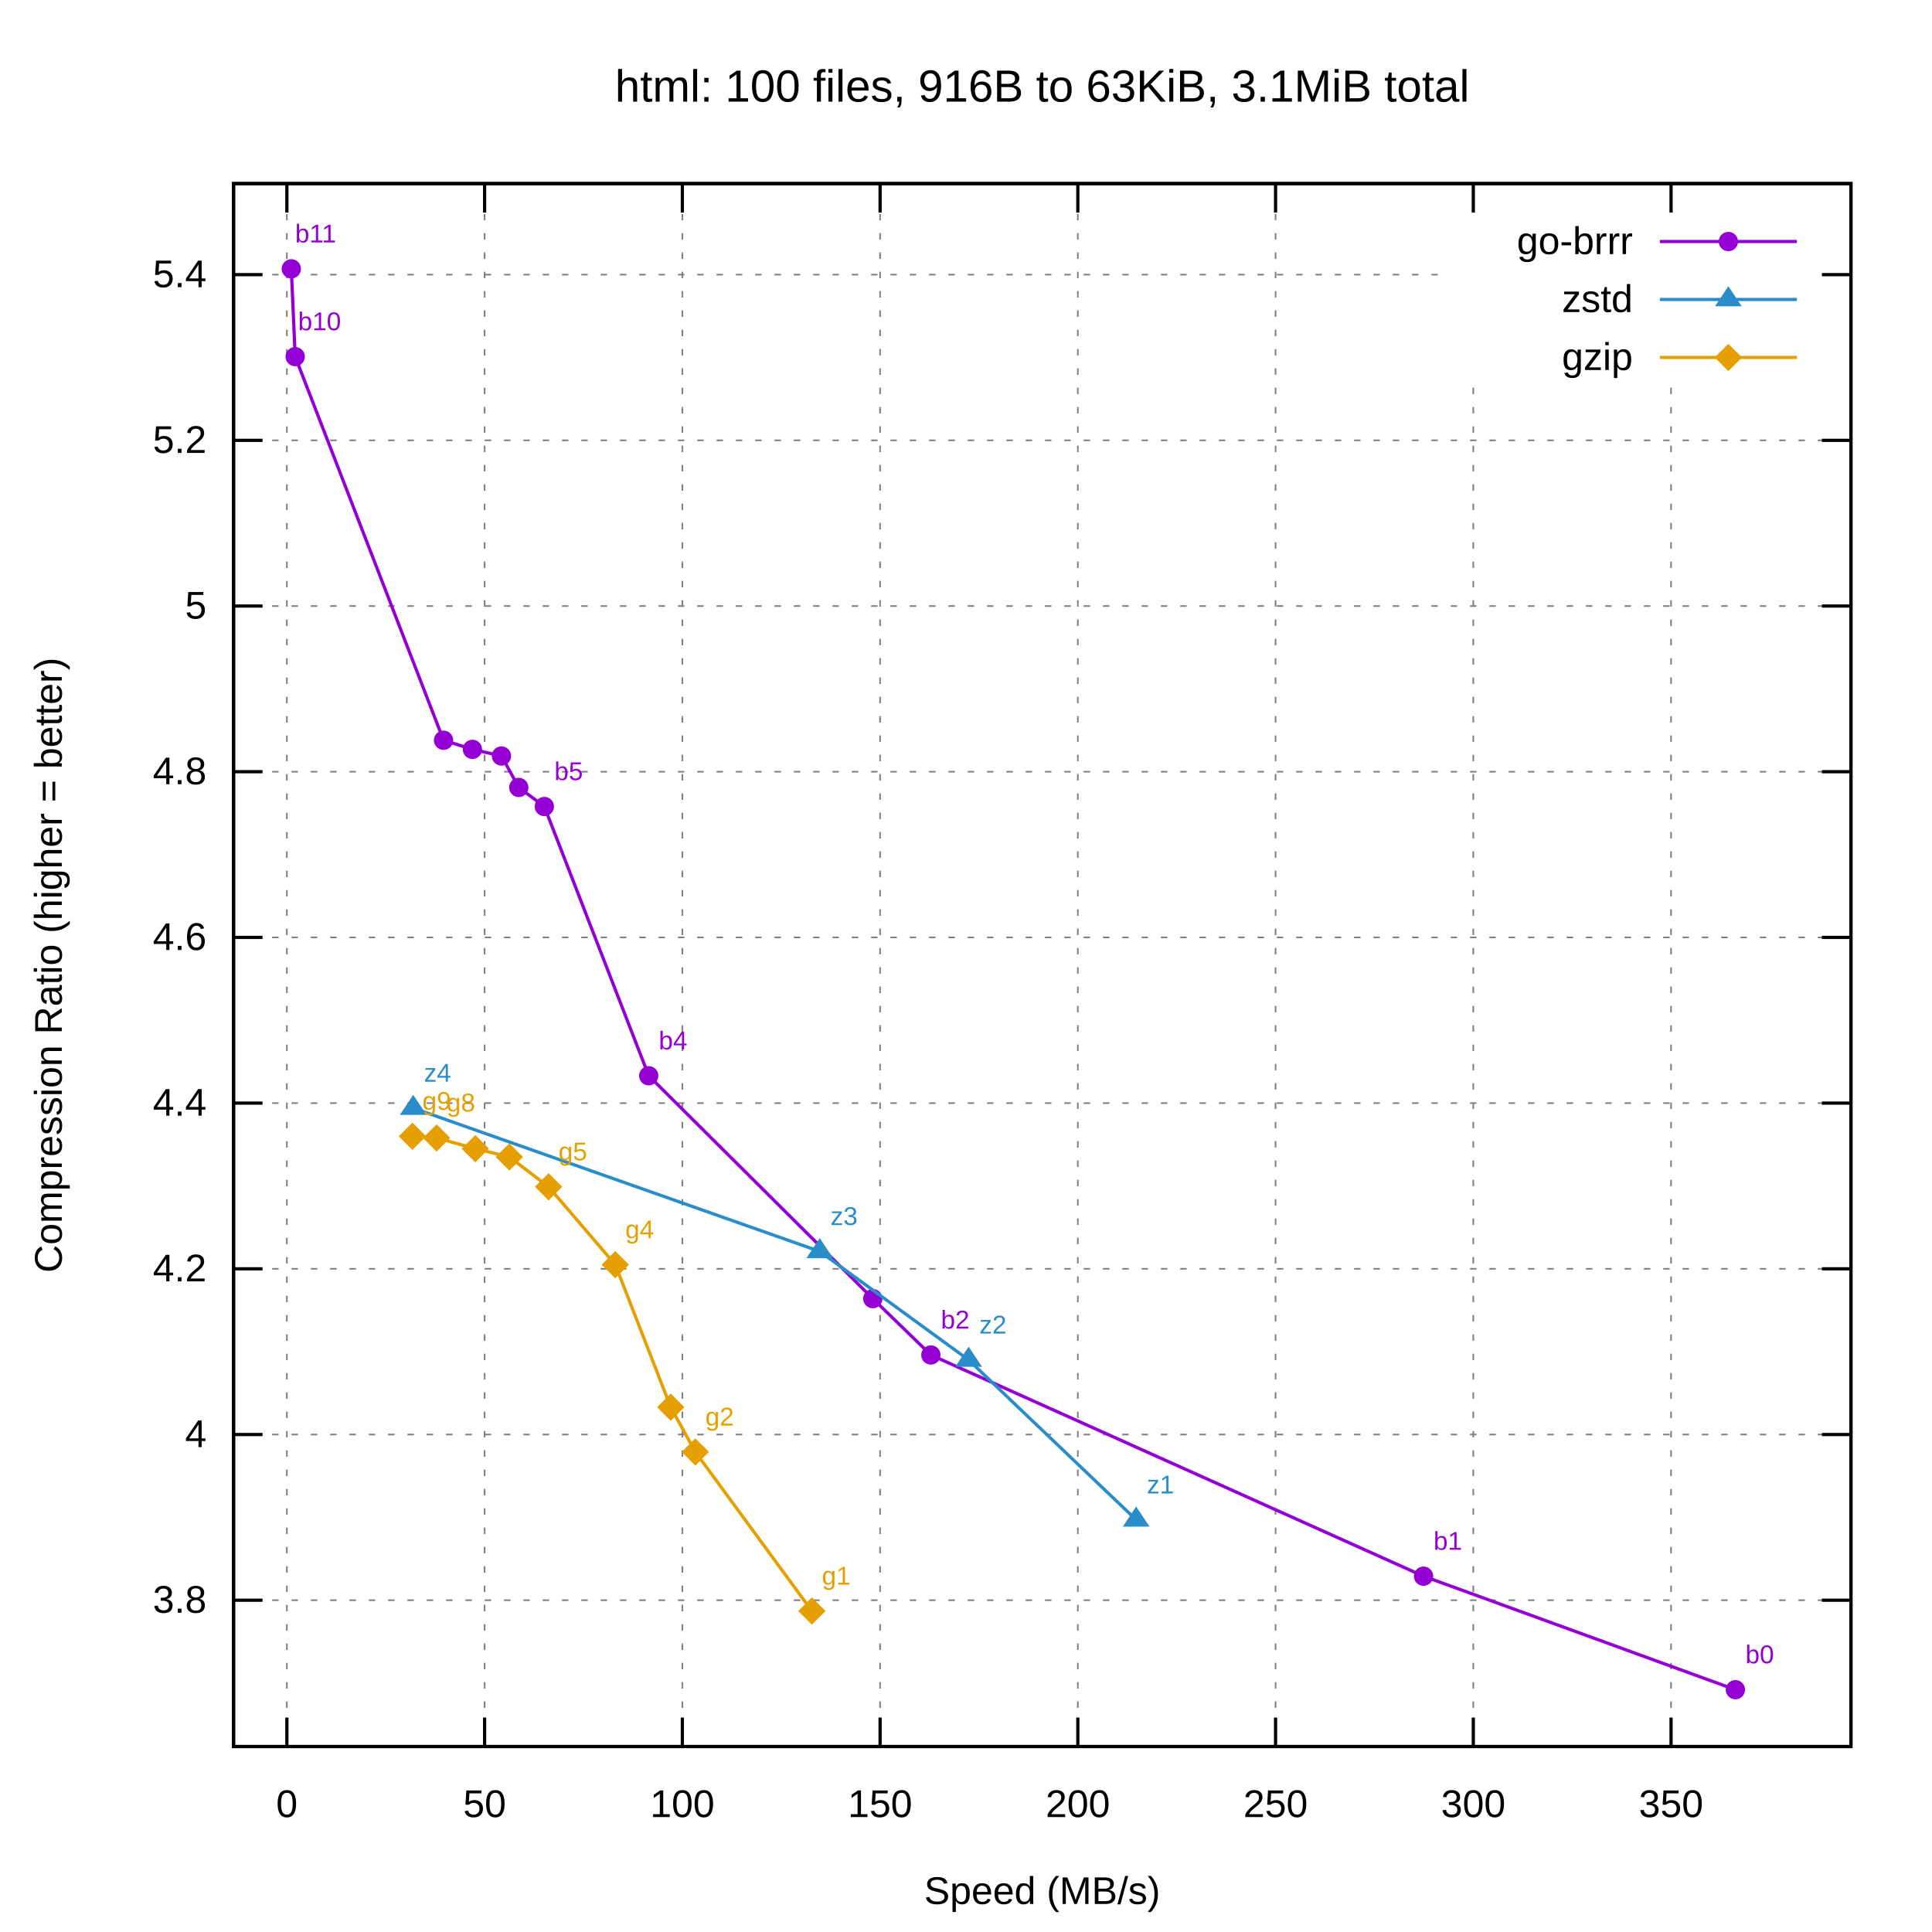
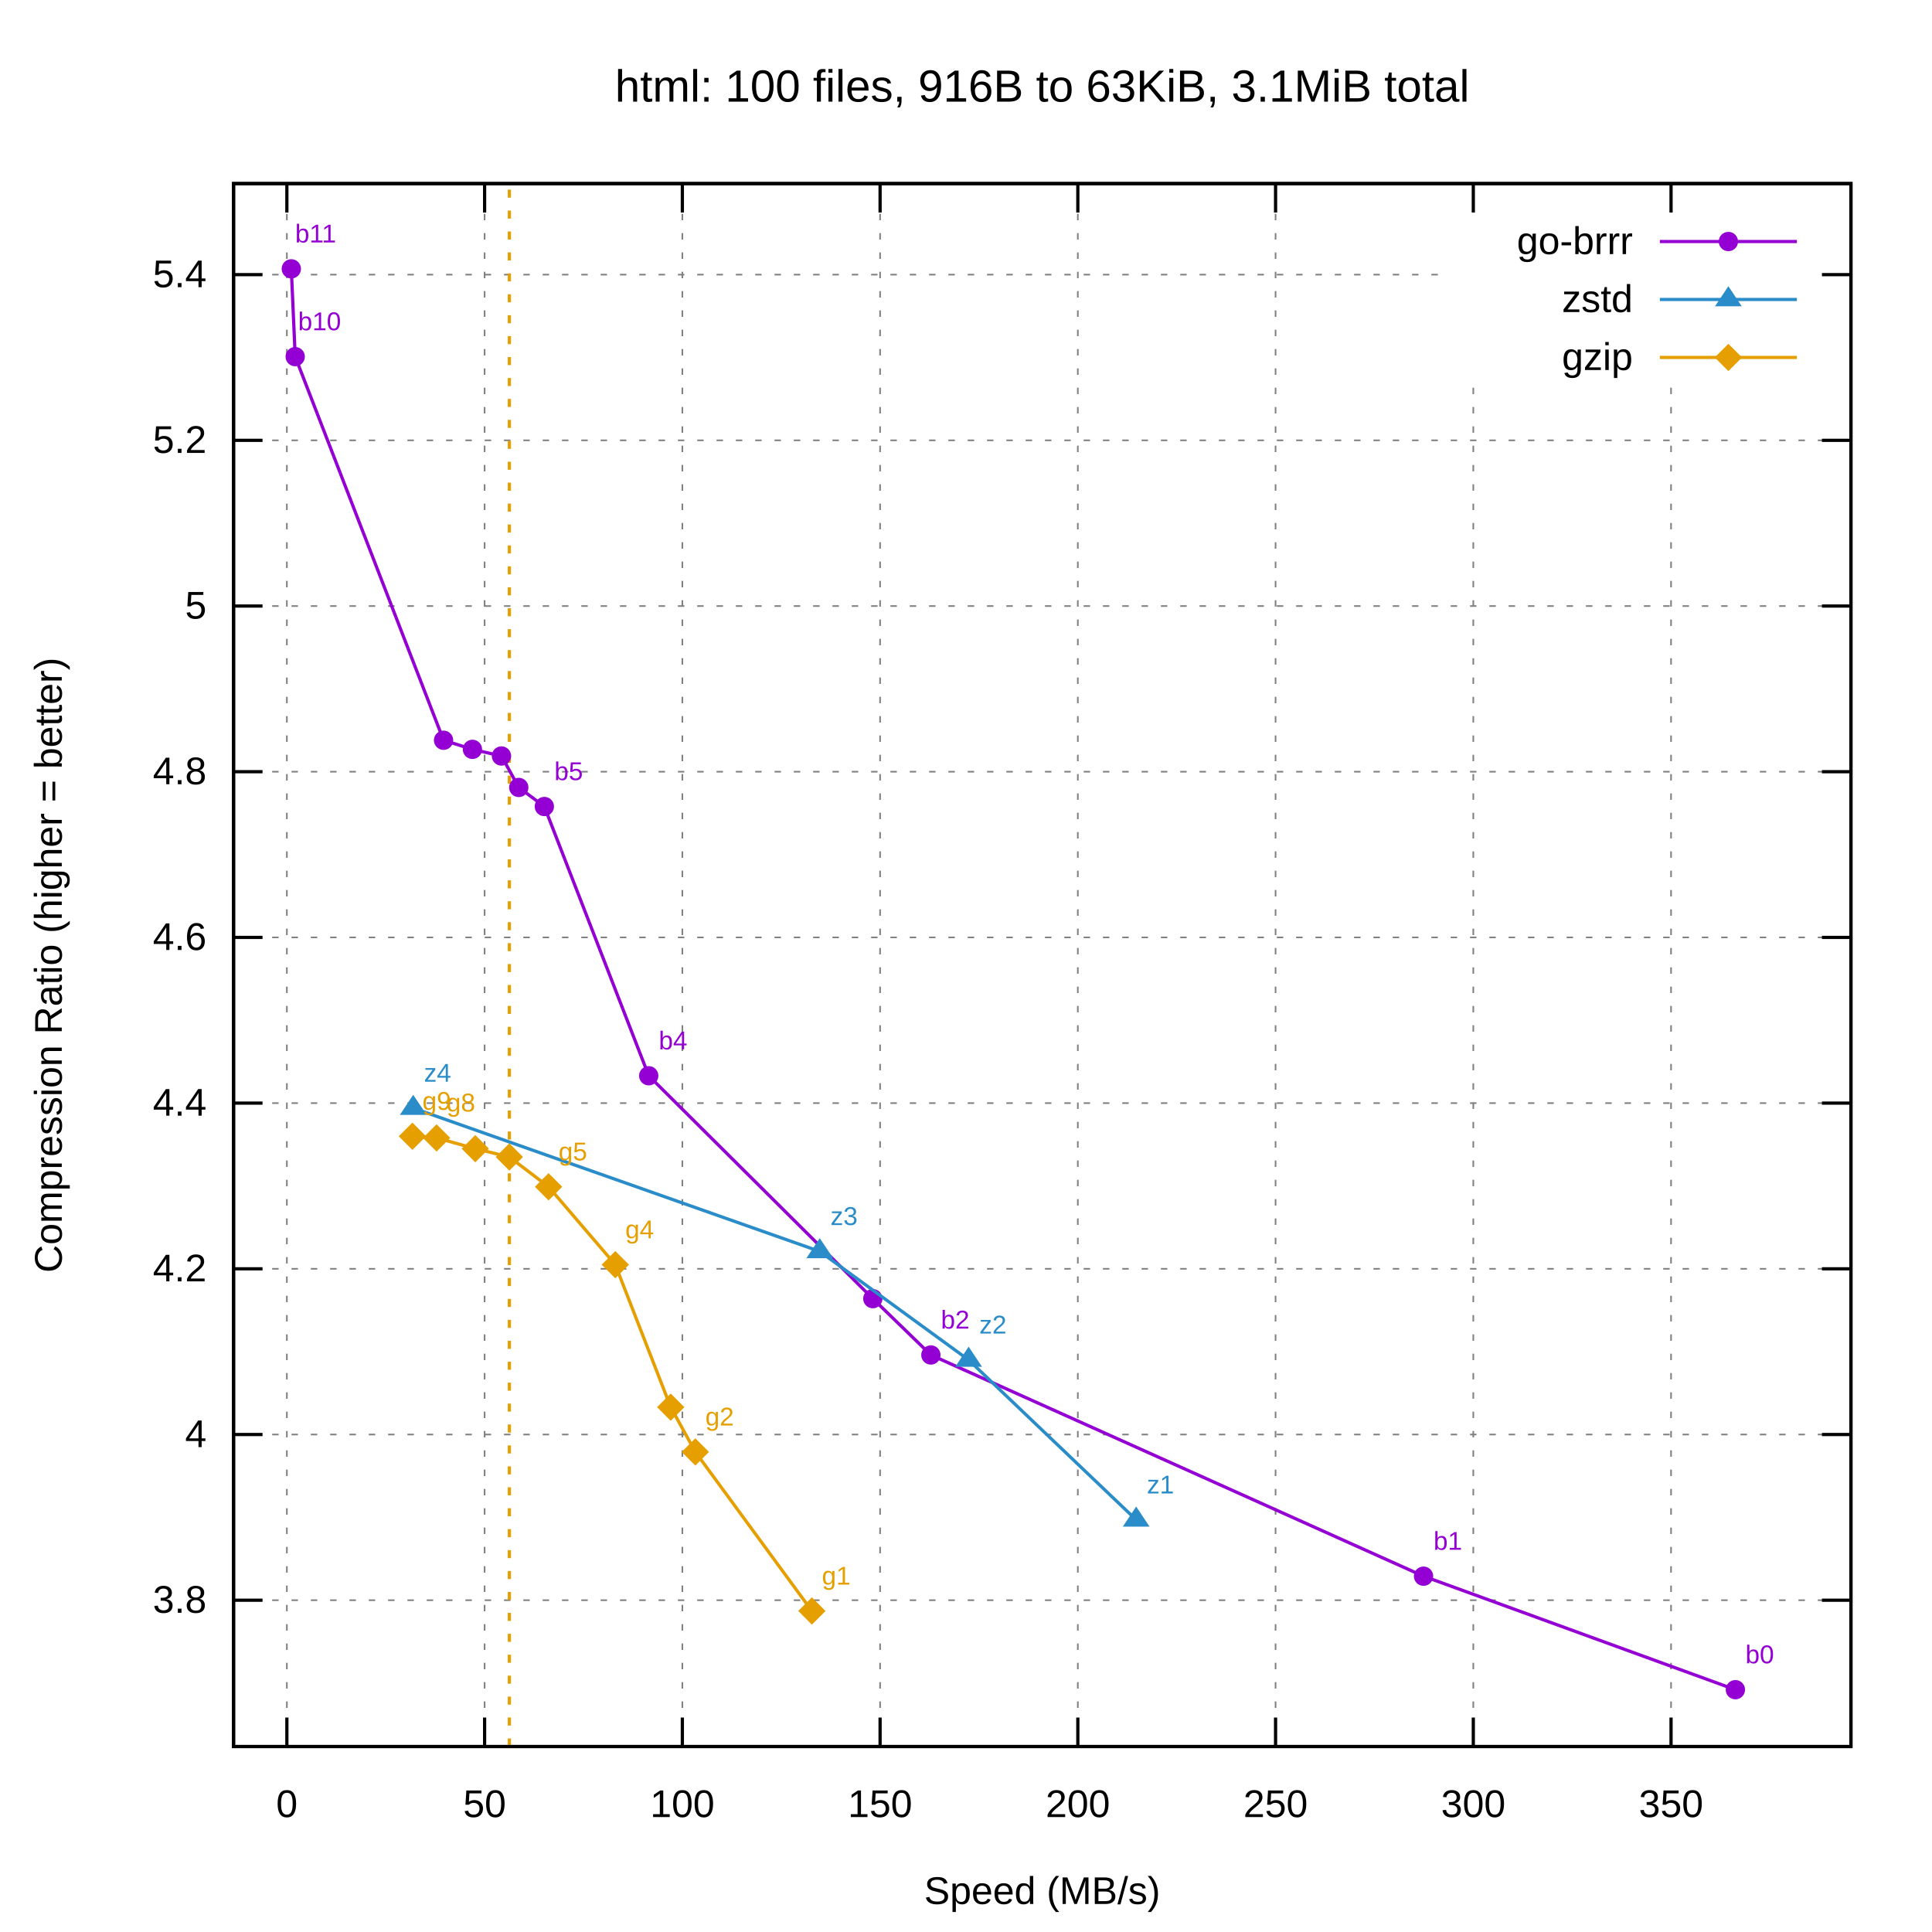
<svg xmlns="http://www.w3.org/2000/svg" xmlns:xlink="http://www.w3.org/1999/xlink" width="600" height="600" viewBox="0 0 600 600">
  <g id="gnuplot_canvas">
    <rect x="0" y="0" width="600" height="600" fill="#ffffff" />
    <defs>
      <circle id="gpDot" r="0.5" stroke-width="0.5" stroke="currentColor" />
      <path id="gpPt0" stroke-width="0.222" stroke="currentColor" d="M-1,0 h2 M0,-1 v2" />
      <path id="gpPt1" stroke-width="0.222" stroke="currentColor" d="M-1,-1 L1,1 M1,-1 L-1,1" />
      <path id="gpPt2" stroke-width="0.222" stroke="currentColor" d="M-1,0 L1,0 M0,-1 L0,1 M-1,-1 L1,1 M-1,1 L1,-1" />
      <rect id="gpPt3" stroke-width="0.222" stroke="currentColor" x="-1" y="-1" width="2" height="2" />
      <rect id="gpPt4" stroke-width="0.222" stroke="currentColor" fill="currentColor" x="-1" y="-1" width="2" height="2" />
      <circle id="gpPt5" stroke-width="0.222" stroke="currentColor" cx="0" cy="0" r="1" />
      <use xlink:href="#gpPt5" id="gpPt6" fill="currentColor" stroke="none" />
      <path id="gpPt7" stroke-width="0.222" stroke="currentColor" d="M0,-1.33 L-1.33,0.67 L1.33,0.67 z" />
      <use xlink:href="#gpPt7" id="gpPt8" fill="currentColor" stroke="none" />
      <use xlink:href="#gpPt7" id="gpPt9" stroke="currentColor" transform="rotate(180)" />
      <use xlink:href="#gpPt9" id="gpPt10" fill="currentColor" stroke="none" />
      <use xlink:href="#gpPt3" id="gpPt11" stroke="currentColor" transform="rotate(45)" />
      <use xlink:href="#gpPt11" id="gpPt12" fill="currentColor" stroke="none" />
      <path id="gpPt13" stroke-width="0.222" stroke="currentColor" d="M0,1.330 L1.265,0.411 L0.782,-1.067 L-0.782,-1.076 L-1.265,0.411 z" />
      <use xlink:href="#gpPt13" id="gpPt14" fill="currentColor" stroke="none" />
      <filter id="textbox" filterUnits="objectBoundingBox" x="0" y="0" height="1" width="1">
        <feFlood flood-color="#FFFFFF" flood-opacity="1" result="bgnd" />
        <feComposite in="SourceGraphic" in2="bgnd" operator="atop" />
      </filter>
      <filter id="greybox" filterUnits="objectBoundingBox" x="0" y="0" height="1" width="1">
        <feFlood flood-color="lightgrey" flood-opacity="1" result="grey" />
        <feComposite in="SourceGraphic" in2="grey" operator="atop" />
      </filter>
    </defs>
    <g fill="none" color="#FFFFFF" stroke="currentColor" stroke-width="1.00" stroke-linecap="butt" stroke-linejoin="miter">
</g>
    <g fill="none" color="black" stroke="currentColor" stroke-width="1.00" stroke-linecap="butt" stroke-linejoin="miter">
</g>
    <g fill="none" color="black" stroke="black" stroke-width="0.50" stroke-linecap="butt" stroke-linejoin="miter">
</g>
    <g fill="none" color="gray" stroke="currentColor" stroke-width="0.50" stroke-linecap="butt" stroke-linejoin="miter">
      <path stroke="gray" stroke-dasharray="2,4" class="gridline" d="M72.53,496.96 L574.82,496.96  " />
    </g>
    <g fill="none" color="gray" stroke="gray" stroke-width="1.00" stroke-linecap="butt" stroke-linejoin="miter">
</g>
    <g fill="none" color="black" stroke="currentColor" stroke-width="1.00" stroke-linecap="butt" stroke-linejoin="miter">
      <path stroke="black" d="M72.53,496.96 L81.53,496.96 M574.82,496.96 L565.82,496.96  " />
      <g transform="translate(64.14,500.86)" stroke="none" fill="black" font-family="Arial" font-size="12.00" text-anchor="end">
        <text>
          <tspan font-family="Arial"> 3.8</tspan>
        </text>
      </g>
    </g>
    <g fill="none" color="black" stroke="currentColor" stroke-width="1.00" stroke-linecap="butt" stroke-linejoin="miter">
</g>
    <g fill="none" color="black" stroke="black" stroke-width="0.50" stroke-linecap="butt" stroke-linejoin="miter">
</g>
    <g fill="none" color="gray" stroke="currentColor" stroke-width="0.50" stroke-linecap="butt" stroke-linejoin="miter">
      <path stroke="gray" stroke-dasharray="2,4" class="gridline" d="M72.53,445.50 L574.82,445.50  " />
    </g>
    <g fill="none" color="gray" stroke="gray" stroke-width="1.00" stroke-linecap="butt" stroke-linejoin="miter">
</g>
    <g fill="none" color="black" stroke="currentColor" stroke-width="1.00" stroke-linecap="butt" stroke-linejoin="miter">
      <path stroke="black" d="M72.53,445.50 L81.53,445.50 M574.82,445.50 L565.82,445.50  " />
      <g transform="translate(64.14,449.40)" stroke="none" fill="black" font-family="Arial" font-size="12.00" text-anchor="end">
        <text>
          <tspan font-family="Arial"> 4</tspan>
        </text>
      </g>
    </g>
    <g fill="none" color="black" stroke="currentColor" stroke-width="1.00" stroke-linecap="butt" stroke-linejoin="miter">
</g>
    <g fill="none" color="black" stroke="black" stroke-width="0.50" stroke-linecap="butt" stroke-linejoin="miter">
</g>
    <g fill="none" color="gray" stroke="currentColor" stroke-width="0.50" stroke-linecap="butt" stroke-linejoin="miter">
      <path stroke="gray" stroke-dasharray="2,4" class="gridline" d="M72.53,394.04 L574.82,394.04  " />
    </g>
    <g fill="none" color="gray" stroke="gray" stroke-width="1.00" stroke-linecap="butt" stroke-linejoin="miter">
</g>
    <g fill="none" color="black" stroke="currentColor" stroke-width="1.00" stroke-linecap="butt" stroke-linejoin="miter">
      <path stroke="black" d="M72.53,394.04 L81.53,394.04 M574.82,394.04 L565.82,394.04  " />
      <g transform="translate(64.14,397.94)" stroke="none" fill="black" font-family="Arial" font-size="12.00" text-anchor="end">
        <text>
          <tspan font-family="Arial"> 4.2</tspan>
        </text>
      </g>
    </g>
    <g fill="none" color="black" stroke="currentColor" stroke-width="1.00" stroke-linecap="butt" stroke-linejoin="miter">
</g>
    <g fill="none" color="black" stroke="black" stroke-width="0.50" stroke-linecap="butt" stroke-linejoin="miter">
</g>
    <g fill="none" color="gray" stroke="currentColor" stroke-width="0.50" stroke-linecap="butt" stroke-linejoin="miter">
      <path stroke="gray" stroke-dasharray="2,4" class="gridline" d="M72.53,342.58 L574.82,342.58  " />
    </g>
    <g fill="none" color="gray" stroke="gray" stroke-width="1.00" stroke-linecap="butt" stroke-linejoin="miter">
</g>
    <g fill="none" color="black" stroke="currentColor" stroke-width="1.00" stroke-linecap="butt" stroke-linejoin="miter">
      <path stroke="black" d="M72.53,342.58 L81.53,342.58 M574.82,342.58 L565.82,342.58  " />
      <g transform="translate(64.14,346.48)" stroke="none" fill="black" font-family="Arial" font-size="12.00" text-anchor="end">
        <text>
          <tspan font-family="Arial"> 4.4</tspan>
        </text>
      </g>
    </g>
    <g fill="none" color="black" stroke="currentColor" stroke-width="1.00" stroke-linecap="butt" stroke-linejoin="miter">
</g>
    <g fill="none" color="black" stroke="black" stroke-width="0.50" stroke-linecap="butt" stroke-linejoin="miter">
</g>
    <g fill="none" color="gray" stroke="currentColor" stroke-width="0.50" stroke-linecap="butt" stroke-linejoin="miter">
      <path stroke="gray" stroke-dasharray="2,4" class="gridline" d="M72.53,291.12 L574.82,291.12  " />
    </g>
    <g fill="none" color="gray" stroke="gray" stroke-width="1.00" stroke-linecap="butt" stroke-linejoin="miter">
</g>
    <g fill="none" color="black" stroke="currentColor" stroke-width="1.00" stroke-linecap="butt" stroke-linejoin="miter">
      <path stroke="black" d="M72.53,291.12 L81.53,291.12 M574.82,291.12 L565.82,291.12  " />
      <g transform="translate(64.14,295.02)" stroke="none" fill="black" font-family="Arial" font-size="12.00" text-anchor="end">
        <text>
          <tspan font-family="Arial"> 4.6</tspan>
        </text>
      </g>
    </g>
    <g fill="none" color="black" stroke="currentColor" stroke-width="1.00" stroke-linecap="butt" stroke-linejoin="miter">
</g>
    <g fill="none" color="black" stroke="black" stroke-width="0.50" stroke-linecap="butt" stroke-linejoin="miter">
</g>
    <g fill="none" color="gray" stroke="currentColor" stroke-width="0.50" stroke-linecap="butt" stroke-linejoin="miter">
      <path stroke="gray" stroke-dasharray="2,4" class="gridline" d="M72.53,239.66 L574.82,239.66  " />
    </g>
    <g fill="none" color="gray" stroke="gray" stroke-width="1.00" stroke-linecap="butt" stroke-linejoin="miter">
</g>
    <g fill="none" color="black" stroke="currentColor" stroke-width="1.00" stroke-linecap="butt" stroke-linejoin="miter">
      <path stroke="black" d="M72.53,239.66 L81.53,239.66 M574.82,239.66 L565.82,239.66  " />
      <g transform="translate(64.14,243.56)" stroke="none" fill="black" font-family="Arial" font-size="12.00" text-anchor="end">
        <text>
          <tspan font-family="Arial"> 4.8</tspan>
        </text>
      </g>
    </g>
    <g fill="none" color="black" stroke="currentColor" stroke-width="1.00" stroke-linecap="butt" stroke-linejoin="miter">
</g>
    <g fill="none" color="black" stroke="black" stroke-width="0.50" stroke-linecap="butt" stroke-linejoin="miter">
</g>
    <g fill="none" color="gray" stroke="currentColor" stroke-width="0.50" stroke-linecap="butt" stroke-linejoin="miter">
      <path stroke="gray" stroke-dasharray="2,4" class="gridline" d="M72.53,188.21 L574.82,188.21  " />
    </g>
    <g fill="none" color="gray" stroke="gray" stroke-width="1.00" stroke-linecap="butt" stroke-linejoin="miter">
</g>
    <g fill="none" color="black" stroke="currentColor" stroke-width="1.00" stroke-linecap="butt" stroke-linejoin="miter">
      <path stroke="black" d="M72.53,188.21 L81.53,188.21 M574.82,188.21 L565.82,188.21  " />
      <g transform="translate(64.14,192.11)" stroke="none" fill="black" font-family="Arial" font-size="12.00" text-anchor="end">
        <text>
          <tspan font-family="Arial"> 5</tspan>
        </text>
      </g>
    </g>
    <g fill="none" color="black" stroke="currentColor" stroke-width="1.00" stroke-linecap="butt" stroke-linejoin="miter">
</g>
    <g fill="none" color="black" stroke="black" stroke-width="0.50" stroke-linecap="butt" stroke-linejoin="miter">
</g>
    <g fill="none" color="gray" stroke="currentColor" stroke-width="0.50" stroke-linecap="butt" stroke-linejoin="miter">
      <path stroke="gray" stroke-dasharray="2,4" class="gridline" d="M72.53,136.75 L574.82,136.75  " />
    </g>
    <g fill="none" color="gray" stroke="gray" stroke-width="1.00" stroke-linecap="butt" stroke-linejoin="miter">
</g>
    <g fill="none" color="black" stroke="currentColor" stroke-width="1.00" stroke-linecap="butt" stroke-linejoin="miter">
      <path stroke="black" d="M72.53,136.75 L81.53,136.75 M574.82,136.75 L565.82,136.75  " />
      <g transform="translate(64.14,140.65)" stroke="none" fill="black" font-family="Arial" font-size="12.00" text-anchor="end">
        <text>
          <tspan font-family="Arial"> 5.2</tspan>
        </text>
      </g>
    </g>
    <g fill="none" color="black" stroke="currentColor" stroke-width="1.00" stroke-linecap="butt" stroke-linejoin="miter">
</g>
    <g fill="none" color="black" stroke="black" stroke-width="0.50" stroke-linecap="butt" stroke-linejoin="miter">
</g>
    <g fill="none" color="gray" stroke="currentColor" stroke-width="0.50" stroke-linecap="butt" stroke-linejoin="miter">
      <path stroke="gray" stroke-dasharray="2,4" class="gridline" d="M72.53,85.29 L448.36,85.29 M566.43,85.29 L574.82,85.29  " />
    </g>
    <g fill="none" color="gray" stroke="gray" stroke-width="1.00" stroke-linecap="butt" stroke-linejoin="miter">
</g>
    <g fill="none" color="black" stroke="currentColor" stroke-width="1.00" stroke-linecap="butt" stroke-linejoin="miter">
      <path stroke="black" d="M72.53,85.29 L81.53,85.29 M574.82,85.29 L565.82,85.29  " />
      <g transform="translate(64.14,89.19)" stroke="none" fill="black" font-family="Arial" font-size="12.00" text-anchor="end">
        <text>
          <tspan font-family="Arial"> 5.4</tspan>
        </text>
      </g>
    </g>
    <g fill="none" color="black" stroke="currentColor" stroke-width="1.00" stroke-linecap="butt" stroke-linejoin="miter">
</g>
    <g fill="none" color="black" stroke="black" stroke-width="0.50" stroke-linecap="butt" stroke-linejoin="miter">
</g>
    <g fill="none" color="gray" stroke="currentColor" stroke-width="0.50" stroke-linecap="butt" stroke-linejoin="miter">
      <path stroke="gray" stroke-dasharray="2,4" class="gridline" d="M89.09,542.40 L89.09,57.01  " />
    </g>
    <g fill="none" color="gray" stroke="gray" stroke-width="1.00" stroke-linecap="butt" stroke-linejoin="miter">
</g>
    <g fill="none" color="black" stroke="currentColor" stroke-width="1.00" stroke-linecap="butt" stroke-linejoin="miter">
      <path stroke="black" d="M89.09,542.40 L89.09,533.40 M89.09,57.01 L89.09,66.01  " />
      <g transform="translate(89.09,564.30)" stroke="none" fill="black" font-family="Arial" font-size="12.00" text-anchor="middle">
        <text>
          <tspan font-family="Arial"> 0</tspan>
        </text>
      </g>
    </g>
    <g fill="none" color="black" stroke="currentColor" stroke-width="1.00" stroke-linecap="butt" stroke-linejoin="miter">
</g>
    <g fill="none" color="black" stroke="black" stroke-width="0.50" stroke-linecap="butt" stroke-linejoin="miter">
</g>
    <g fill="none" color="gray" stroke="currentColor" stroke-width="0.50" stroke-linecap="butt" stroke-linejoin="miter">
      <path stroke="gray" stroke-dasharray="2,4" class="gridline" d="M150.50,542.40 L150.50,57.01  " />
    </g>
    <g fill="none" color="gray" stroke="gray" stroke-width="1.00" stroke-linecap="butt" stroke-linejoin="miter">
</g>
    <g fill="none" color="black" stroke="currentColor" stroke-width="1.00" stroke-linecap="butt" stroke-linejoin="miter">
      <path stroke="black" d="M150.50,542.40 L150.50,533.40 M150.50,57.01 L150.50,66.01  " />
      <g transform="translate(150.50,564.30)" stroke="none" fill="black" font-family="Arial" font-size="12.00" text-anchor="middle">
        <text>
          <tspan font-family="Arial"> 50</tspan>
        </text>
      </g>
    </g>
    <g fill="none" color="black" stroke="currentColor" stroke-width="1.00" stroke-linecap="butt" stroke-linejoin="miter">
</g>
    <g fill="none" color="black" stroke="black" stroke-width="0.50" stroke-linecap="butt" stroke-linejoin="miter">
</g>
    <g fill="none" color="gray" stroke="currentColor" stroke-width="0.50" stroke-linecap="butt" stroke-linejoin="miter">
      <path stroke="gray" stroke-dasharray="2,4" class="gridline" d="M211.91,542.40 L211.91,57.01  " />
    </g>
    <g fill="none" color="gray" stroke="gray" stroke-width="1.00" stroke-linecap="butt" stroke-linejoin="miter">
</g>
    <g fill="none" color="black" stroke="currentColor" stroke-width="1.00" stroke-linecap="butt" stroke-linejoin="miter">
      <path stroke="black" d="M211.91,542.40 L211.91,533.40 M211.91,57.01 L211.91,66.01  " />
      <g transform="translate(211.91,564.30)" stroke="none" fill="black" font-family="Arial" font-size="12.00" text-anchor="middle">
        <text>
          <tspan font-family="Arial"> 100</tspan>
        </text>
      </g>
    </g>
    <g fill="none" color="black" stroke="currentColor" stroke-width="1.00" stroke-linecap="butt" stroke-linejoin="miter">
</g>
    <g fill="none" color="black" stroke="black" stroke-width="0.50" stroke-linecap="butt" stroke-linejoin="miter">
</g>
    <g fill="none" color="gray" stroke="currentColor" stroke-width="0.50" stroke-linecap="butt" stroke-linejoin="miter">
      <path stroke="gray" stroke-dasharray="2,4" class="gridline" d="M273.32,542.40 L273.32,57.01  " />
    </g>
    <g fill="none" color="gray" stroke="gray" stroke-width="1.00" stroke-linecap="butt" stroke-linejoin="miter">
</g>
    <g fill="none" color="black" stroke="currentColor" stroke-width="1.00" stroke-linecap="butt" stroke-linejoin="miter">
      <path stroke="black" d="M273.32,542.40 L273.32,533.40 M273.32,57.01 L273.32,66.01  " />
      <g transform="translate(273.32,564.30)" stroke="none" fill="black" font-family="Arial" font-size="12.00" text-anchor="middle">
        <text>
          <tspan font-family="Arial"> 150</tspan>
        </text>
      </g>
    </g>
    <g fill="none" color="black" stroke="currentColor" stroke-width="1.00" stroke-linecap="butt" stroke-linejoin="miter">
</g>
    <g fill="none" color="black" stroke="black" stroke-width="0.50" stroke-linecap="butt" stroke-linejoin="miter">
</g>
    <g fill="none" color="gray" stroke="currentColor" stroke-width="0.50" stroke-linecap="butt" stroke-linejoin="miter">
      <path stroke="gray" stroke-dasharray="2,4" class="gridline" d="M334.73,542.40 L334.73,57.01  " />
    </g>
    <g fill="none" color="gray" stroke="gray" stroke-width="1.00" stroke-linecap="butt" stroke-linejoin="miter">
</g>
    <g fill="none" color="black" stroke="currentColor" stroke-width="1.00" stroke-linecap="butt" stroke-linejoin="miter">
      <path stroke="black" d="M334.73,542.40 L334.73,533.40 M334.73,57.01 L334.73,66.01  " />
      <g transform="translate(334.73,564.30)" stroke="none" fill="black" font-family="Arial" font-size="12.00" text-anchor="middle">
        <text>
          <tspan font-family="Arial"> 200</tspan>
        </text>
      </g>
    </g>
    <g fill="none" color="black" stroke="currentColor" stroke-width="1.00" stroke-linecap="butt" stroke-linejoin="miter">
</g>
    <g fill="none" color="black" stroke="black" stroke-width="0.50" stroke-linecap="butt" stroke-linejoin="miter">
</g>
    <g fill="none" color="gray" stroke="currentColor" stroke-width="0.50" stroke-linecap="butt" stroke-linejoin="miter">
      <path stroke="gray" stroke-dasharray="2,4" class="gridline" d="M396.14,542.40 L396.14,57.01  " />
    </g>
    <g fill="none" color="gray" stroke="gray" stroke-width="1.00" stroke-linecap="butt" stroke-linejoin="miter">
</g>
    <g fill="none" color="black" stroke="currentColor" stroke-width="1.00" stroke-linecap="butt" stroke-linejoin="miter">
      <path stroke="black" d="M396.14,542.40 L396.14,533.40 M396.14,57.01 L396.14,66.01  " />
      <g transform="translate(396.14,564.30)" stroke="none" fill="black" font-family="Arial" font-size="12.00" text-anchor="middle">
        <text>
          <tspan font-family="Arial"> 250</tspan>
        </text>
      </g>
    </g>
    <g fill="none" color="black" stroke="currentColor" stroke-width="1.00" stroke-linecap="butt" stroke-linejoin="miter">
</g>
    <g fill="none" color="black" stroke="black" stroke-width="0.50" stroke-linecap="butt" stroke-linejoin="miter">
</g>
    <g fill="none" color="gray" stroke="currentColor" stroke-width="0.50" stroke-linecap="butt" stroke-linejoin="miter">
      <path stroke="gray" stroke-dasharray="2,4" class="gridline" d="M457.55,542.40 L457.55,120.01 M457.55,66.01 L457.55,57.01  " />
    </g>
    <g fill="none" color="gray" stroke="gray" stroke-width="1.00" stroke-linecap="butt" stroke-linejoin="miter">
</g>
    <g fill="none" color="black" stroke="currentColor" stroke-width="1.00" stroke-linecap="butt" stroke-linejoin="miter">
      <path stroke="black" d="M457.55,542.40 L457.55,533.40 M457.55,57.01 L457.55,66.01  " />
      <g transform="translate(457.55,564.30)" stroke="none" fill="black" font-family="Arial" font-size="12.00" text-anchor="middle">
        <text>
          <tspan font-family="Arial"> 300</tspan>
        </text>
      </g>
    </g>
    <g fill="none" color="black" stroke="currentColor" stroke-width="1.00" stroke-linecap="butt" stroke-linejoin="miter">
</g>
    <g fill="none" color="black" stroke="black" stroke-width="0.50" stroke-linecap="butt" stroke-linejoin="miter">
</g>
    <g fill="none" color="gray" stroke="currentColor" stroke-width="0.50" stroke-linecap="butt" stroke-linejoin="miter">
      <path stroke="gray" stroke-dasharray="2,4" class="gridline" d="M518.96,542.40 L518.96,120.01 M518.96,66.01 L518.96,57.01  " />
    </g>
    <g fill="none" color="gray" stroke="gray" stroke-width="1.00" stroke-linecap="butt" stroke-linejoin="miter">
</g>
    <g fill="none" color="black" stroke="currentColor" stroke-width="1.00" stroke-linecap="butt" stroke-linejoin="miter">
      <path stroke="black" d="M518.96,542.40 L518.96,533.40 M518.96,57.01 L518.96,66.01  " />
      <g transform="translate(518.96,564.30)" stroke="none" fill="black" font-family="Arial" font-size="12.00" text-anchor="middle">
        <text>
          <tspan font-family="Arial"> 350</tspan>
        </text>
      </g>
    </g>
    <g fill="none" color="black" stroke="currentColor" stroke-width="1.00" stroke-linecap="butt" stroke-linejoin="miter">
</g>
    <g fill="none" color="black" stroke="currentColor" stroke-width="1.00" stroke-linecap="butt" stroke-linejoin="miter">
      <path stroke="black" d="M72.53,57.01 L72.53,542.40 L574.82,542.40 L574.82,57.01 L72.53,57.01 Z  " />
    </g>
    <g fill="none" color="black" stroke="currentColor" stroke-width="1.00" stroke-linecap="butt" stroke-linejoin="miter">
+       <path stroke="rgb(230, 159,   0)" stroke-dasharray="2.5,4.0" d="M158.19,542.39 L158.19,57.00  " />
+     </g>
+     <g fill="none" color="black" stroke="currentColor" stroke-width="1.00" stroke-linecap="butt" stroke-linejoin="miter">
</g>
    <g id="gnuplot_plot_1">
      <g fill="none" color="black" stroke="currentColor" stroke-width="1.00" stroke-linecap="butt" stroke-linejoin="miter">
        <g transform="translate(507.09,78.91)" stroke="none" fill="black" font-family="Arial" font-size="12.00" text-anchor="end">
          <text>
            <tspan font-family="Arial">go-brrr</tspan>
          </text>
        </g>
      </g>
      <g fill="none" color="black" stroke="currentColor" stroke-width="1.00" stroke-linecap="butt" stroke-linejoin="miter">
        <path stroke="rgb(148,   0, 211)" d="M515.48,75.01 L558.04,75.01 M538.94,524.75 L442.09,489.50 L289.09,420.80 L271.06,403.31 L201.47,334.09 L169.05,250.47   L161.11,244.55 L155.73,234.78 L146.72,232.72 L137.75,229.89 L91.68,110.76 L90.47,83.49  " />
        <use xlink:href="#gpPt6" transform="translate(538.94,524.75) scale(2.70)" color="rgb(148,   0, 211)" />
        <use xlink:href="#gpPt6" transform="translate(442.09,489.50) scale(2.70)" color="rgb(148,   0, 211)" />
        <use xlink:href="#gpPt6" transform="translate(289.09,420.80) scale(2.70)" color="rgb(148,   0, 211)" />
        <use xlink:href="#gpPt6" transform="translate(271.06,403.31) scale(2.70)" color="rgb(148,   0, 211)" />
        <use xlink:href="#gpPt6" transform="translate(201.47,334.09) scale(2.70)" color="rgb(148,   0, 211)" />
        <use xlink:href="#gpPt6" transform="translate(169.05,250.47) scale(2.70)" color="rgb(148,   0, 211)" />
        <use xlink:href="#gpPt6" transform="translate(161.11,244.55) scale(2.70)" color="rgb(148,   0, 211)" />
        <use xlink:href="#gpPt6" transform="translate(155.73,234.78) scale(2.70)" color="rgb(148,   0, 211)" />
        <use xlink:href="#gpPt6" transform="translate(146.72,232.72) scale(2.70)" color="rgb(148,   0, 211)" />
        <use xlink:href="#gpPt6" transform="translate(137.75,229.89) scale(2.70)" color="rgb(148,   0, 211)" />
        <use xlink:href="#gpPt6" transform="translate(91.68,110.76) scale(2.70)" color="rgb(148,   0, 211)" />
        <use xlink:href="#gpPt6" transform="translate(90.47,83.49) scale(2.70)" color="rgb(148,   0, 211)" />
        <use xlink:href="#gpPt6" transform="translate(536.76,75.01) scale(2.70)" color="rgb(148,   0, 211)" />
      </g>
    </g>
    <g id="gnuplot_plot_2" fill="none">
      <g fill="none" color="black" stroke="currentColor" stroke-width="1.00" stroke-linecap="butt" stroke-linejoin="miter">
        <g transform="translate(546.49,516.55)" stroke="none" fill="rgb(148,0,211)" font-family="Arial" font-size="8.00" text-anchor="middle">
          <text>
            <tspan font-family="Arial">b0</tspan>
          </text>
        </g>
        <g transform="translate(449.64,481.30)" stroke="none" fill="rgb(148,0,211)" font-family="Arial" font-size="8.00" text-anchor="middle">
          <text>
            <tspan font-family="Arial">b1</tspan>
          </text>
        </g>
        <g transform="translate(296.64,412.60)" stroke="none" fill="rgb(148,0,211)" font-family="Arial" font-size="8.00" text-anchor="middle">
          <text>
            <tspan font-family="Arial">b2</tspan>
          </text>
        </g>
        <g transform="translate(278.61,395.11)" stroke="none" fill="rgb(148,0,211)" font-family="Arial" font-size="8.00" text-anchor="middle">
          <text />
        </g>
        <g transform="translate(209.02,325.89)" stroke="none" fill="rgb(148,0,211)" font-family="Arial" font-size="8.00" text-anchor="middle">
          <text>
            <tspan font-family="Arial">b4</tspan>
          </text>
        </g>
        <g transform="translate(176.60,242.27)" stroke="none" fill="rgb(148,0,211)" font-family="Arial" font-size="8.00" text-anchor="middle">
          <text>
            <tspan font-family="Arial">b5</tspan>
          </text>
        </g>
        <g transform="translate(168.66,236.35)" stroke="none" fill="rgb(148,0,211)" font-family="Arial" font-size="8.00" text-anchor="middle">
          <text />
        </g>
        <g transform="translate(163.28,226.58)" stroke="none" fill="rgb(148,0,211)" font-family="Arial" font-size="8.00" text-anchor="middle">
          <text />
        </g>
        <g transform="translate(154.27,224.52)" stroke="none" fill="rgb(148,0,211)" font-family="Arial" font-size="8.00" text-anchor="middle">
          <text />
        </g>
        <g transform="translate(145.30,221.69)" stroke="none" fill="rgb(148,0,211)" font-family="Arial" font-size="8.00" text-anchor="middle">
          <text />
        </g>
        <g transform="translate(99.23,102.56)" stroke="none" fill="rgb(148,0,211)" font-family="Arial" font-size="8.00" text-anchor="middle">
          <text>
            <tspan font-family="Arial">b10</tspan>
          </text>
        </g>
        <g transform="translate(98.02,75.29)" stroke="none" fill="rgb(148,0,211)" font-family="Arial" font-size="8.00" text-anchor="middle">
          <text>
            <tspan font-family="Arial">b11</tspan>
          </text>
        </g>
      </g>
    </g>
    <g id="gnuplot_plot_3" fill="none">
      <g fill="none" color="black" stroke="currentColor" stroke-width="1.00" stroke-linecap="butt" stroke-linejoin="miter">
</g>
      <g fill="none" color="black" stroke="currentColor" stroke-width="1.00" stroke-linecap="butt" stroke-linejoin="miter">
        <g>
          <use xlink:href="#gpPt6" transform="translate(538.94,524.75) scale(6.75)" color="rgb(  0,   0,   0)" opacity="0.00" />
        </g>
      </g>
      <g fill="none" color="black" stroke="currentColor" stroke-width="1.00" stroke-linecap="butt" stroke-linejoin="miter">
</g>
      <g fill="none" color="black" stroke="currentColor" stroke-width="1.00" stroke-linecap="butt" stroke-linejoin="miter">
        <g>
          <use xlink:href="#gpPt6" transform="translate(442.09,489.50) scale(6.75)" color="rgb(  0,   0,   0)" opacity="0.00" />
        </g>
      </g>
      <g fill="none" color="black" stroke="currentColor" stroke-width="1.00" stroke-linecap="butt" stroke-linejoin="miter">
</g>
      <g fill="none" color="black" stroke="currentColor" stroke-width="1.00" stroke-linecap="butt" stroke-linejoin="miter">
        <g>
          <use xlink:href="#gpPt6" transform="translate(289.09,420.80) scale(6.75)" color="rgb(  0,   0,   0)" opacity="0.00" />
        </g>
      </g>
      <g fill="none" color="black" stroke="currentColor" stroke-width="1.00" stroke-linecap="butt" stroke-linejoin="miter">
</g>
      <g fill="none" color="black" stroke="currentColor" stroke-width="1.00" stroke-linecap="butt" stroke-linejoin="miter">
        <g>
          <use xlink:href="#gpPt6" transform="translate(271.06,403.31) scale(6.75)" color="rgb(  0,   0,   0)" opacity="0.00" />
        </g>
      </g>
      <g fill="none" color="black" stroke="currentColor" stroke-width="1.00" stroke-linecap="butt" stroke-linejoin="miter">
</g>
      <g fill="none" color="black" stroke="currentColor" stroke-width="1.00" stroke-linecap="butt" stroke-linejoin="miter">
        <g>
          <use xlink:href="#gpPt6" transform="translate(201.47,334.09) scale(6.75)" color="rgb(  0,   0,   0)" opacity="0.00" />
        </g>
      </g>
      <g fill="none" color="black" stroke="currentColor" stroke-width="1.00" stroke-linecap="butt" stroke-linejoin="miter">
</g>
      <g fill="none" color="black" stroke="currentColor" stroke-width="1.00" stroke-linecap="butt" stroke-linejoin="miter">
        <g>
          <use xlink:href="#gpPt6" transform="translate(169.05,250.47) scale(6.75)" color="rgb(  0,   0,   0)" opacity="0.00" />
        </g>
      </g>
      <g fill="none" color="black" stroke="currentColor" stroke-width="1.00" stroke-linecap="butt" stroke-linejoin="miter">
</g>
      <g fill="none" color="black" stroke="currentColor" stroke-width="1.00" stroke-linecap="butt" stroke-linejoin="miter">
        <g>
          <use xlink:href="#gpPt6" transform="translate(161.11,244.55) scale(6.75)" color="rgb(  0,   0,   0)" opacity="0.00" />
        </g>
      </g>
      <g fill="none" color="black" stroke="currentColor" stroke-width="1.00" stroke-linecap="butt" stroke-linejoin="miter">
</g>
      <g fill="none" color="black" stroke="currentColor" stroke-width="1.00" stroke-linecap="butt" stroke-linejoin="miter">
        <g>
          <use xlink:href="#gpPt6" transform="translate(155.73,234.78) scale(6.75)" color="rgb(  0,   0,   0)" opacity="0.00" />
        </g>
      </g>
      <g fill="none" color="black" stroke="currentColor" stroke-width="1.00" stroke-linecap="butt" stroke-linejoin="miter">
</g>
      <g fill="none" color="black" stroke="currentColor" stroke-width="1.00" stroke-linecap="butt" stroke-linejoin="miter">
        <g>
          <use xlink:href="#gpPt6" transform="translate(146.72,232.72) scale(6.75)" color="rgb(  0,   0,   0)" opacity="0.00" />
        </g>
      </g>
      <g fill="none" color="black" stroke="currentColor" stroke-width="1.00" stroke-linecap="butt" stroke-linejoin="miter">
</g>
      <g fill="none" color="black" stroke="currentColor" stroke-width="1.00" stroke-linecap="butt" stroke-linejoin="miter">
        <g>
          <use xlink:href="#gpPt6" transform="translate(137.75,229.89) scale(6.75)" color="rgb(  0,   0,   0)" opacity="0.00" />
        </g>
      </g>
      <g fill="none" color="black" stroke="currentColor" stroke-width="1.00" stroke-linecap="butt" stroke-linejoin="miter">
</g>
      <g fill="none" color="black" stroke="currentColor" stroke-width="1.00" stroke-linecap="butt" stroke-linejoin="miter">
        <g>
          <use xlink:href="#gpPt6" transform="translate(91.68,110.76) scale(6.75)" color="rgb(  0,   0,   0)" opacity="0.00" />
        </g>
      </g>
      <g fill="none" color="black" stroke="currentColor" stroke-width="1.00" stroke-linecap="butt" stroke-linejoin="miter">
</g>
      <g fill="none" color="black" stroke="currentColor" stroke-width="1.00" stroke-linecap="butt" stroke-linejoin="miter">
        <g>
          <use xlink:href="#gpPt6" transform="translate(90.47,83.49) scale(6.75)" color="rgb(  0,   0,   0)" opacity="0.00" />
        </g>
      </g>
      <g fill="none" color="black" stroke="currentColor" stroke-width="1.00" stroke-linecap="butt" stroke-linejoin="miter">
</g>
    </g>
    <g id="gnuplot_plot_4">
      <g fill="none" color="black" stroke="currentColor" stroke-width="1.00" stroke-linecap="butt" stroke-linejoin="miter">
        <g transform="translate(507.09,96.91)" stroke="none" fill="black" font-family="Arial" font-size="12.00" text-anchor="end">
          <text>
            <tspan font-family="Arial">zstd</tspan>
          </text>
        </g>
      </g>
      <g fill="none" color="black" stroke="currentColor" stroke-width="1.00" stroke-linecap="butt" stroke-linejoin="miter">
        <path stroke="rgb( 42, 140, 200)" d="M515.48,93.01 L558.04,93.01 M352.85,472.00 L300.82,422.35 L254.58,388.64 L128.33,344.13  " />
        <use xlink:href="#gpPt8" transform="translate(352.85,472.00) scale(2.70)" color="rgb( 42, 140, 200)" />
        <use xlink:href="#gpPt8" transform="translate(300.82,422.35) scale(2.70)" color="rgb( 42, 140, 200)" />
        <use xlink:href="#gpPt8" transform="translate(254.58,388.64) scale(2.70)" color="rgb( 42, 140, 200)" />
        <use xlink:href="#gpPt8" transform="translate(128.33,344.13) scale(2.70)" color="rgb( 42, 140, 200)" />
        <use xlink:href="#gpPt8" transform="translate(536.76,93.01) scale(2.70)" color="rgb( 42, 140, 200)" />
      </g>
    </g>
    <g id="gnuplot_plot_5" fill="none">
      <g fill="none" color="black" stroke="currentColor" stroke-width="1.00" stroke-linecap="butt" stroke-linejoin="miter">
        <g transform="translate(360.40,463.80)" stroke="none" fill="rgb(42,140,200)" font-family="Arial" font-size="8.00" text-anchor="middle">
          <text>
            <tspan font-family="Arial">z1</tspan>
          </text>
        </g>
        <g transform="translate(308.37,414.15)" stroke="none" fill="rgb(42,140,200)" font-family="Arial" font-size="8.00" text-anchor="middle">
          <text>
            <tspan font-family="Arial">z2</tspan>
          </text>
        </g>
        <g transform="translate(262.13,380.44)" stroke="none" fill="rgb(42,140,200)" font-family="Arial" font-size="8.00" text-anchor="middle">
          <text>
            <tspan font-family="Arial">z3</tspan>
          </text>
        </g>
        <g transform="translate(135.88,335.93)" stroke="none" fill="rgb(42,140,200)" font-family="Arial" font-size="8.00" text-anchor="middle">
          <text>
            <tspan font-family="Arial">z4</tspan>
          </text>
        </g>
      </g>
    </g>
    <g id="gnuplot_plot_6" fill="none">
      <g fill="none" color="black" stroke="currentColor" stroke-width="1.00" stroke-linecap="butt" stroke-linejoin="miter">
</g>
      <g fill="none" color="black" stroke="currentColor" stroke-width="1.00" stroke-linecap="butt" stroke-linejoin="miter">
        <g>
          <use xlink:href="#gpPt6" transform="translate(352.85,472.00) scale(6.75)" color="rgb(  0,   0,   0)" opacity="0.00" />
        </g>
      </g>
      <g fill="none" color="black" stroke="currentColor" stroke-width="1.00" stroke-linecap="butt" stroke-linejoin="miter">
</g>
      <g fill="none" color="black" stroke="currentColor" stroke-width="1.00" stroke-linecap="butt" stroke-linejoin="miter">
        <g>
          <use xlink:href="#gpPt6" transform="translate(300.82,422.35) scale(6.75)" color="rgb(  0,   0,   0)" opacity="0.00" />
        </g>
      </g>
      <g fill="none" color="black" stroke="currentColor" stroke-width="1.00" stroke-linecap="butt" stroke-linejoin="miter">
</g>
      <g fill="none" color="black" stroke="currentColor" stroke-width="1.00" stroke-linecap="butt" stroke-linejoin="miter">
        <g>
          <use xlink:href="#gpPt6" transform="translate(254.58,388.64) scale(6.75)" color="rgb(  0,   0,   0)" opacity="0.00" />
        </g>
      </g>
      <g fill="none" color="black" stroke="currentColor" stroke-width="1.00" stroke-linecap="butt" stroke-linejoin="miter">
</g>
      <g fill="none" color="black" stroke="currentColor" stroke-width="1.00" stroke-linecap="butt" stroke-linejoin="miter">
        <g>
          <use xlink:href="#gpPt6" transform="translate(128.33,344.13) scale(6.75)" color="rgb(  0,   0,   0)" opacity="0.00" />
        </g>
      </g>
      <g fill="none" color="black" stroke="currentColor" stroke-width="1.00" stroke-linecap="butt" stroke-linejoin="miter">
</g>
    </g>
    <g id="gnuplot_plot_7">
      <g fill="none" color="black" stroke="currentColor" stroke-width="1.00" stroke-linecap="butt" stroke-linejoin="miter">
        <g transform="translate(507.09,114.91)" stroke="none" fill="black" font-family="Arial" font-size="12.00" text-anchor="end">
          <text>
            <tspan font-family="Arial">gzip</tspan>
          </text>
        </g>
      </g>
      <g fill="none" color="black" stroke="currentColor" stroke-width="1.00" stroke-linecap="butt" stroke-linejoin="miter">
        <path stroke="rgb(230, 159,   0)" d="M515.48,111.01 L558.04,111.01 M252.14,500.31 L215.94,450.91 L208.30,437.01 L191.09,392.76 L170.36,368.57 L158.18,359.31   L147.60,356.73 L135.58,353.39 L128.08,352.88  " />
        <use xlink:href="#gpPt12" transform="translate(252.14,500.31) scale(2.70)" color="rgb(230, 159,   0)" />
        <use xlink:href="#gpPt12" transform="translate(215.94,450.91) scale(2.70)" color="rgb(230, 159,   0)" />
        <use xlink:href="#gpPt12" transform="translate(208.30,437.01) scale(2.70)" color="rgb(230, 159,   0)" />
        <use xlink:href="#gpPt12" transform="translate(191.09,392.76) scale(2.70)" color="rgb(230, 159,   0)" />
        <use xlink:href="#gpPt12" transform="translate(170.36,368.57) scale(2.70)" color="rgb(230, 159,   0)" />
        <use xlink:href="#gpPt12" transform="translate(158.18,359.31) scale(2.70)" color="rgb(230, 159,   0)" />
        <use xlink:href="#gpPt12" transform="translate(147.60,356.73) scale(2.70)" color="rgb(230, 159,   0)" />
        <use xlink:href="#gpPt12" transform="translate(135.58,353.39) scale(2.70)" color="rgb(230, 159,   0)" />
        <use xlink:href="#gpPt12" transform="translate(128.08,352.88) scale(2.70)" color="rgb(230, 159,   0)" />
        <use xlink:href="#gpPt12" transform="translate(536.76,111.01) scale(2.70)" color="rgb(230, 159,   0)" />
      </g>
    </g>
    <g id="gnuplot_plot_8" fill="none">
      <g fill="none" color="black" stroke="currentColor" stroke-width="1.00" stroke-linecap="butt" stroke-linejoin="miter">
        <g transform="translate(259.69,492.11)" stroke="none" fill="rgb(230,159,0)" font-family="Arial" font-size="8.00" text-anchor="middle">
          <text>
            <tspan font-family="Arial">g1</tspan>
          </text>
        </g>
        <g transform="translate(223.49,442.71)" stroke="none" fill="rgb(230,159,0)" font-family="Arial" font-size="8.00" text-anchor="middle">
          <text>
            <tspan font-family="Arial">g2</tspan>
          </text>
        </g>
        <g transform="translate(215.85,428.81)" stroke="none" fill="rgb(230,159,0)" font-family="Arial" font-size="8.00" text-anchor="middle">
          <text />
        </g>
        <g transform="translate(198.64,384.56)" stroke="none" fill="rgb(230,159,0)" font-family="Arial" font-size="8.00" text-anchor="middle">
          <text>
            <tspan font-family="Arial">g4</tspan>
          </text>
        </g>
        <g transform="translate(177.91,360.37)" stroke="none" fill="rgb(230,159,0)" font-family="Arial" font-size="8.00" text-anchor="middle">
          <text>
            <tspan font-family="Arial">g5</tspan>
          </text>
        </g>
        <g transform="translate(165.73,351.11)" stroke="none" fill="rgb(230,159,0)" font-family="Arial" font-size="8.00" text-anchor="middle">
          <text />
        </g>
        <g transform="translate(155.15,348.53)" stroke="none" fill="rgb(230,159,0)" font-family="Arial" font-size="8.00" text-anchor="middle">
          <text />
        </g>
        <g transform="translate(143.13,345.19)" stroke="none" fill="rgb(230,159,0)" font-family="Arial" font-size="8.00" text-anchor="middle">
          <text>
            <tspan font-family="Arial">g8</tspan>
          </text>
        </g>
        <g transform="translate(135.63,344.68)" stroke="none" fill="rgb(230,159,0)" font-family="Arial" font-size="8.00" text-anchor="middle">
          <text>
            <tspan font-family="Arial">g9</tspan>
          </text>
        </g>
      </g>
    </g>
    <g id="gnuplot_plot_9" fill="none">
      <g fill="none" color="black" stroke="currentColor" stroke-width="1.00" stroke-linecap="butt" stroke-linejoin="miter">
</g>
      <g fill="none" color="black" stroke="currentColor" stroke-width="1.00" stroke-linecap="butt" stroke-linejoin="miter">
        <g>
          <use xlink:href="#gpPt6" transform="translate(252.14,500.31) scale(6.75)" color="rgb(  0,   0,   0)" opacity="0.00" />
        </g>
      </g>
      <g fill="none" color="black" stroke="currentColor" stroke-width="1.00" stroke-linecap="butt" stroke-linejoin="miter">
</g>
      <g fill="none" color="black" stroke="currentColor" stroke-width="1.00" stroke-linecap="butt" stroke-linejoin="miter">
        <g>
          <use xlink:href="#gpPt6" transform="translate(215.94,450.91) scale(6.75)" color="rgb(  0,   0,   0)" opacity="0.00" />
        </g>
      </g>
      <g fill="none" color="black" stroke="currentColor" stroke-width="1.00" stroke-linecap="butt" stroke-linejoin="miter">
</g>
      <g fill="none" color="black" stroke="currentColor" stroke-width="1.00" stroke-linecap="butt" stroke-linejoin="miter">
        <g>
          <use xlink:href="#gpPt6" transform="translate(208.30,437.01) scale(6.75)" color="rgb(  0,   0,   0)" opacity="0.00" />
        </g>
      </g>
      <g fill="none" color="black" stroke="currentColor" stroke-width="1.00" stroke-linecap="butt" stroke-linejoin="miter">
</g>
      <g fill="none" color="black" stroke="currentColor" stroke-width="1.00" stroke-linecap="butt" stroke-linejoin="miter">
        <g>
          <use xlink:href="#gpPt6" transform="translate(191.09,392.76) scale(6.75)" color="rgb(  0,   0,   0)" opacity="0.00" />
        </g>
      </g>
      <g fill="none" color="black" stroke="currentColor" stroke-width="1.00" stroke-linecap="butt" stroke-linejoin="miter">
</g>
      <g fill="none" color="black" stroke="currentColor" stroke-width="1.00" stroke-linecap="butt" stroke-linejoin="miter">
        <g>
          <use xlink:href="#gpPt6" transform="translate(170.36,368.57) scale(6.75)" color="rgb(  0,   0,   0)" opacity="0.00" />
        </g>
      </g>
      <g fill="none" color="black" stroke="currentColor" stroke-width="1.00" stroke-linecap="butt" stroke-linejoin="miter">
</g>
      <g fill="none" color="black" stroke="currentColor" stroke-width="1.00" stroke-linecap="butt" stroke-linejoin="miter">
        <g>
          <use xlink:href="#gpPt6" transform="translate(158.18,359.31) scale(6.75)" color="rgb(  0,   0,   0)" opacity="0.00" />
        </g>
      </g>
      <g fill="none" color="black" stroke="currentColor" stroke-width="1.00" stroke-linecap="butt" stroke-linejoin="miter">
</g>
      <g fill="none" color="black" stroke="currentColor" stroke-width="1.00" stroke-linecap="butt" stroke-linejoin="miter">
        <g>
          <use xlink:href="#gpPt6" transform="translate(147.60,356.73) scale(6.75)" color="rgb(  0,   0,   0)" opacity="0.00" />
        </g>
      </g>
      <g fill="none" color="black" stroke="currentColor" stroke-width="1.00" stroke-linecap="butt" stroke-linejoin="miter">
</g>
      <g fill="none" color="black" stroke="currentColor" stroke-width="1.00" stroke-linecap="butt" stroke-linejoin="miter">
        <g>
          <use xlink:href="#gpPt6" transform="translate(135.58,353.39) scale(6.75)" color="rgb(  0,   0,   0)" opacity="0.00" />
        </g>
      </g>
      <g fill="none" color="black" stroke="currentColor" stroke-width="1.00" stroke-linecap="butt" stroke-linejoin="miter">
</g>
      <g fill="none" color="black" stroke="currentColor" stroke-width="1.00" stroke-linecap="butt" stroke-linejoin="miter">
        <g>
          <use xlink:href="#gpPt6" transform="translate(128.08,352.88) scale(6.75)" color="rgb(  0,   0,   0)" opacity="0.00" />
        </g>
      </g>
      <g fill="none" color="black" stroke="currentColor" stroke-width="1.00" stroke-linecap="butt" stroke-linejoin="miter">
</g>
    </g>
    <g fill="none" color="#FFFFFF" stroke="black" stroke-width="2.00" stroke-linecap="butt" stroke-linejoin="miter">
</g>
    <g fill="none" color="black" stroke="currentColor" stroke-width="2.00" stroke-linecap="butt" stroke-linejoin="miter">
</g>
    <g fill="none" color="black" stroke="black" stroke-width="1.00" stroke-linecap="butt" stroke-linejoin="miter">
</g>
    <g fill="none" color="black" stroke="currentColor" stroke-width="1.00" stroke-linecap="butt" stroke-linejoin="miter">
      <path stroke="black" d="M72.53,57.01 L72.53,542.40 L574.82,542.40 L574.82,57.01 L72.53,57.01 Z  " />
      <g transform="translate(19.18,299.71) rotate(270.00)" stroke="none" fill="black" font-family="Arial" font-size="12.00" text-anchor="middle">
        <text>
          <tspan font-family="Arial">Compression Ratio (higher = better)</tspan>
        </text>
      </g>
    </g>
    <g fill="none" color="black" stroke="currentColor" stroke-width="1.00" stroke-linecap="butt" stroke-linejoin="miter">
      <g transform="translate(323.67,591.30)" stroke="none" fill="black" font-family="Arial" font-size="12.00" text-anchor="middle">
        <text>
          <tspan font-family="Arial">Speed (MB/s)</tspan>
        </text>
      </g>
    </g>
    <g fill="none" color="black" stroke="currentColor" stroke-width="1.00" stroke-linecap="butt" stroke-linejoin="miter">
</g>
    <g fill="none" color="black" stroke="currentColor" stroke-width="1.00" stroke-linecap="butt" stroke-linejoin="miter">
      <g transform="translate(323.67,31.56)" stroke="none" fill="black" font-family="Arial" font-size="14.00" text-anchor="middle">
        <text>html: 100 files, 916B to 63KiB, 3.1MiB total</text>
      </g>
    </g>
    <g fill="none" color="black" stroke="currentColor" stroke-width="1.00" stroke-linecap="butt" stroke-linejoin="miter">
</g>
  </g>
</svg>
